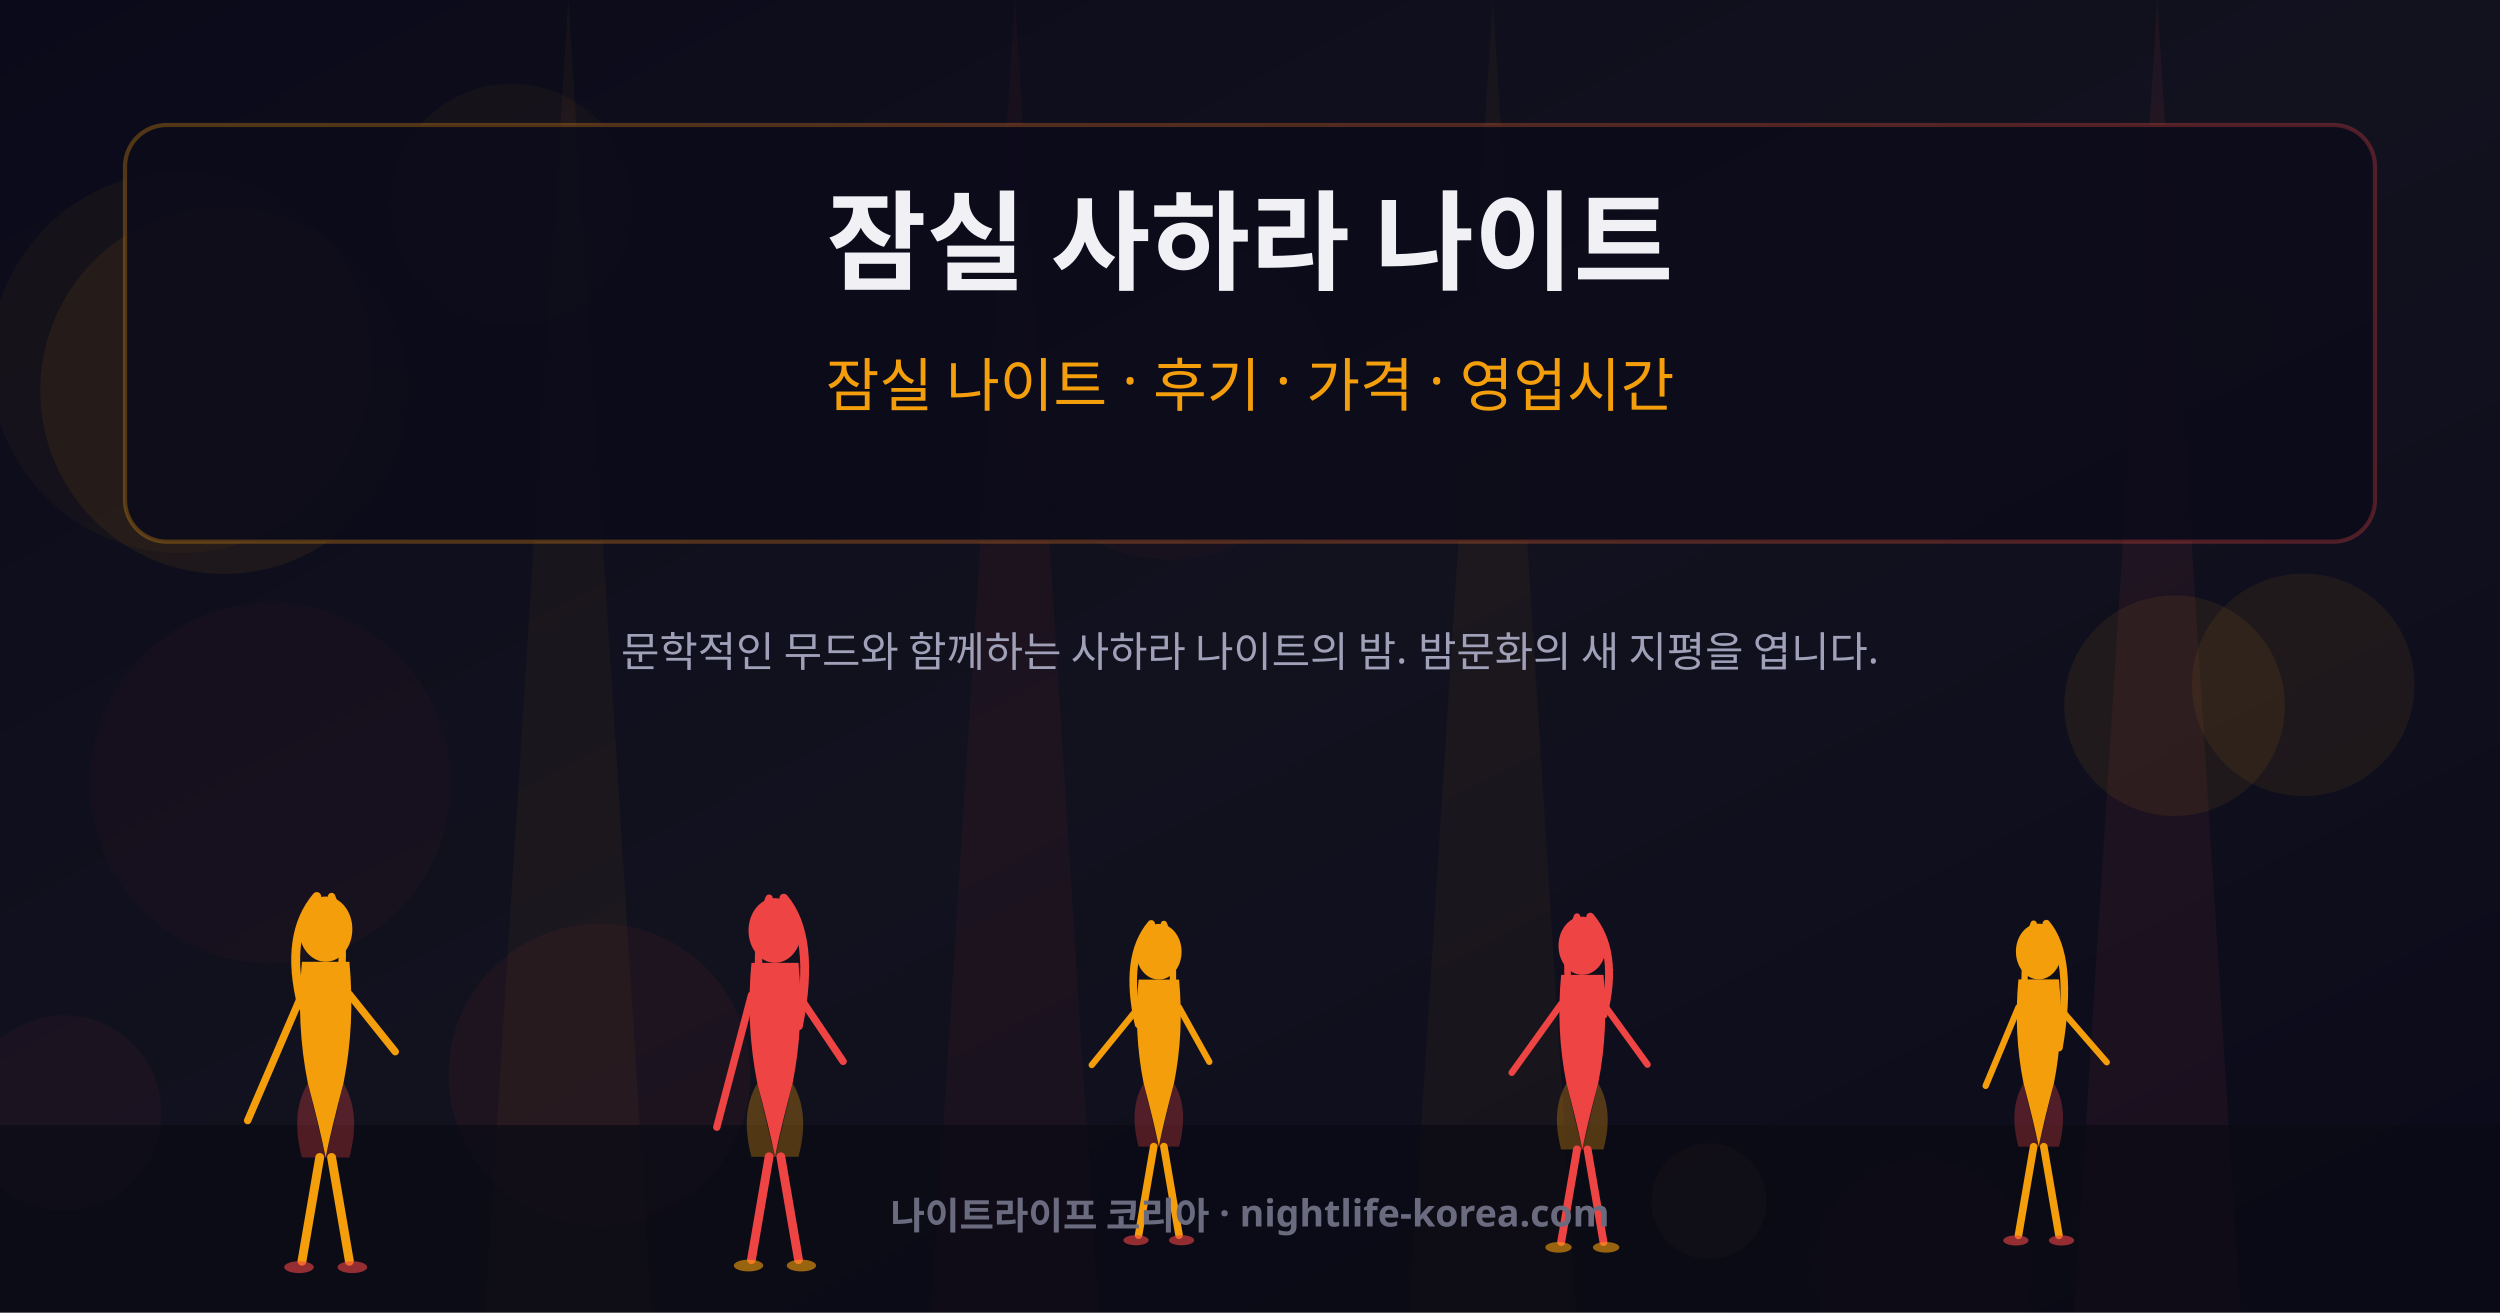
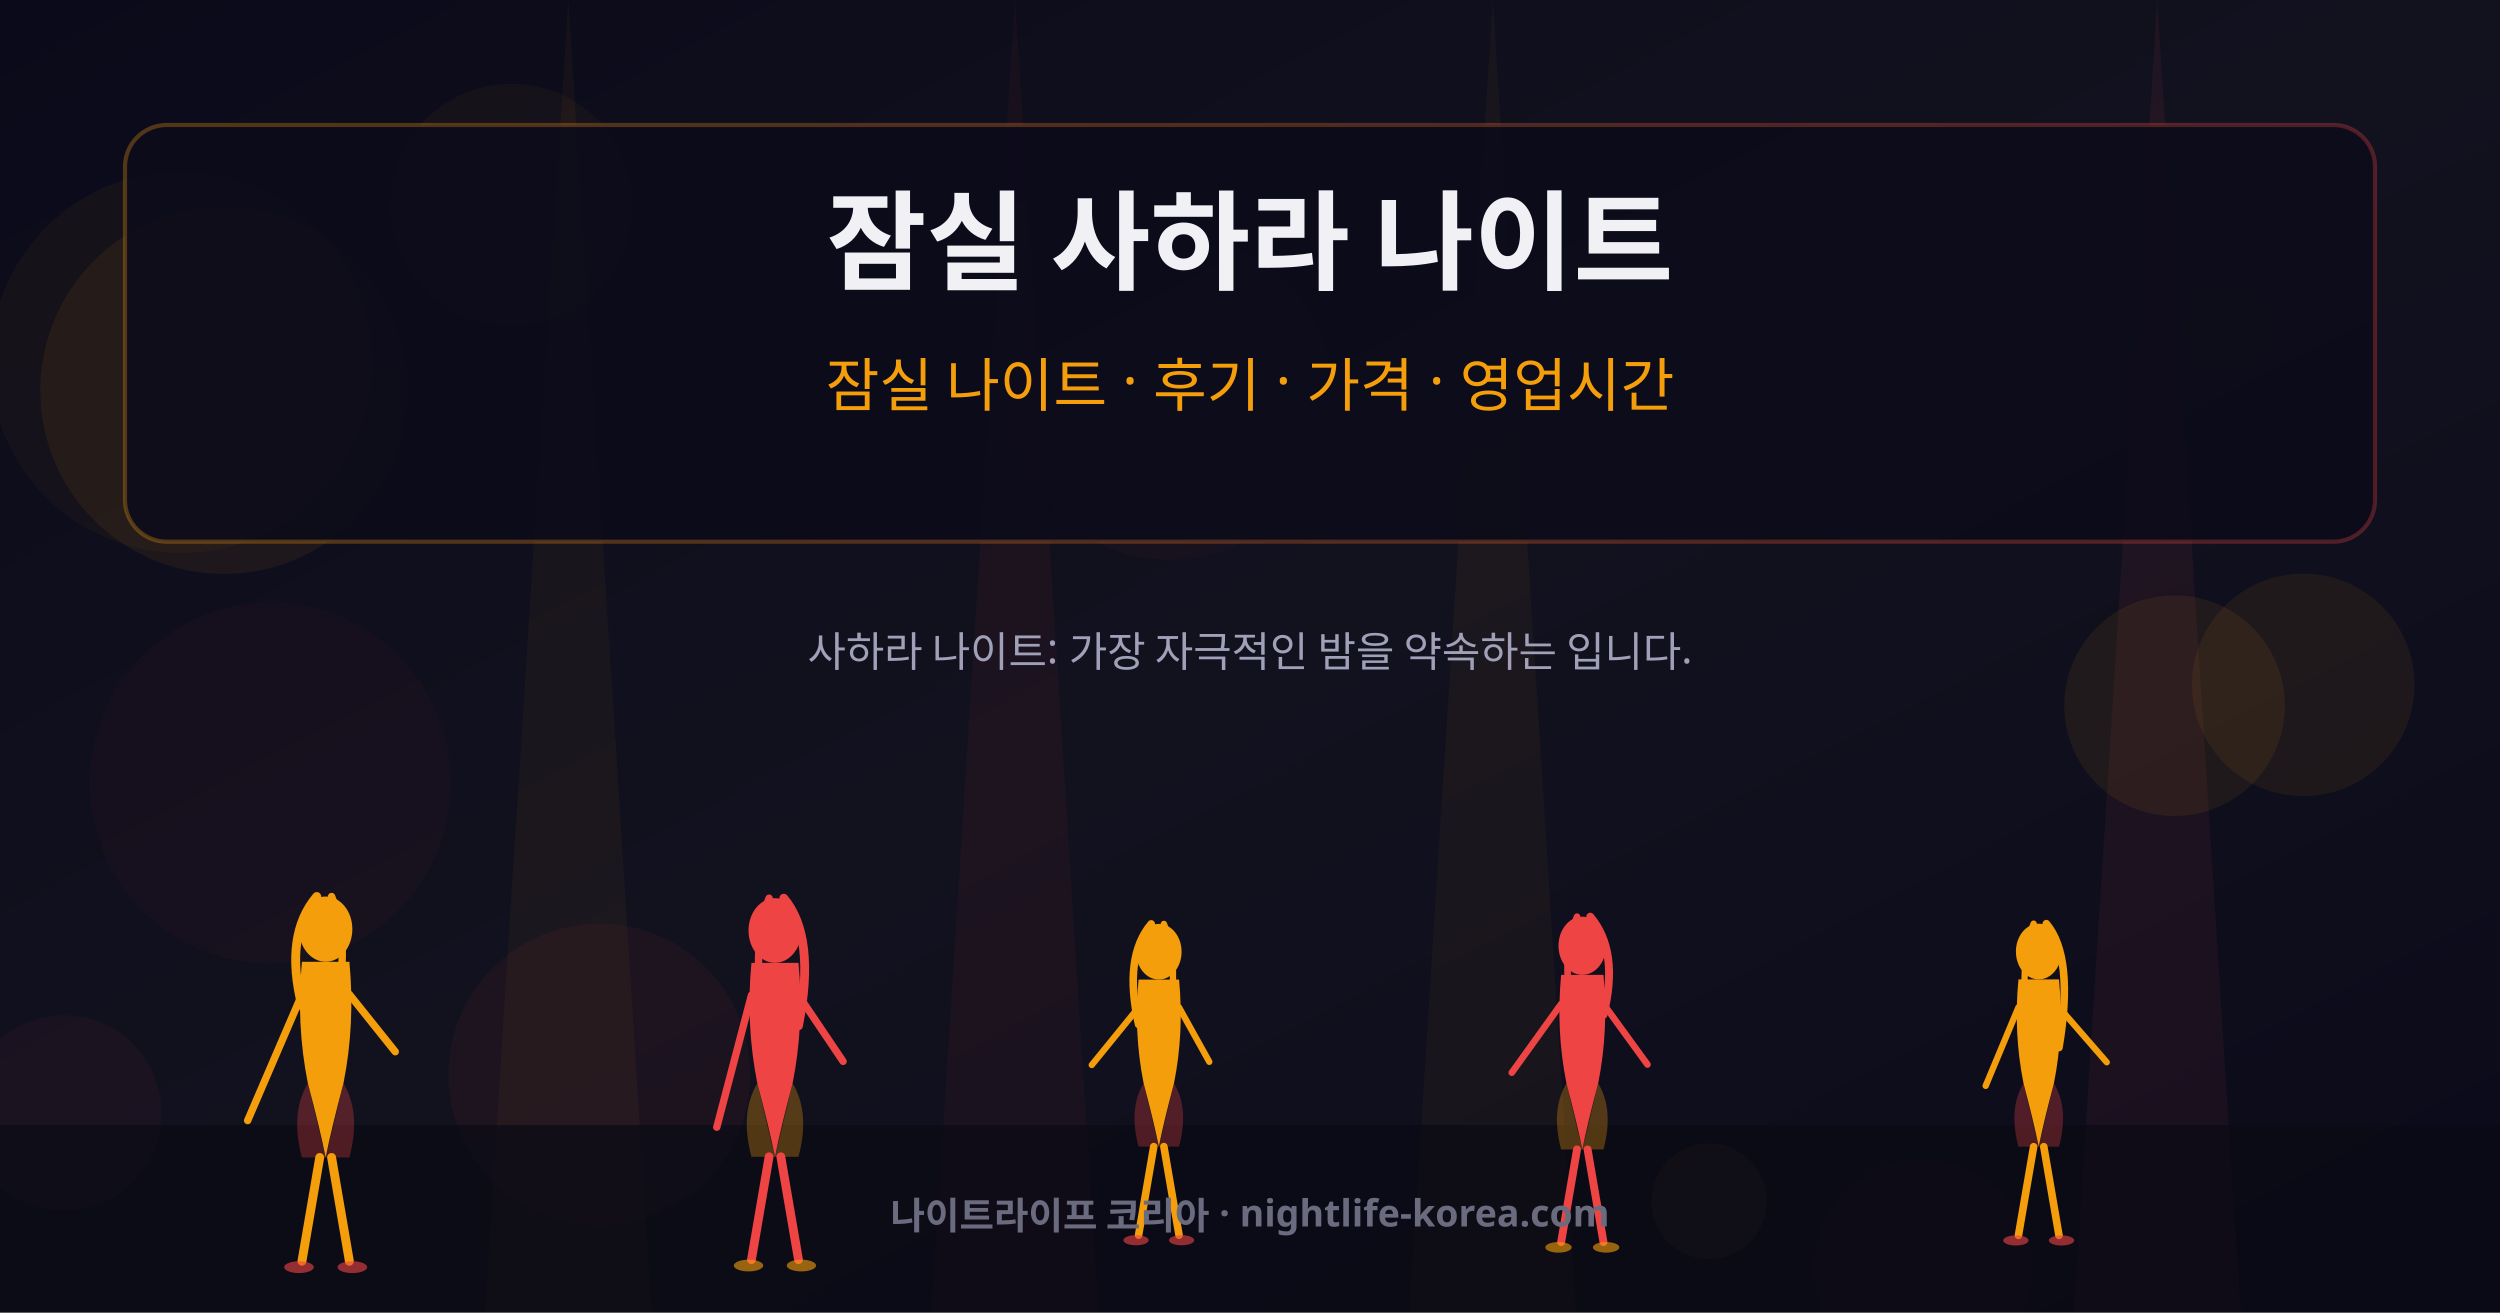
<svg xmlns="http://www.w3.org/2000/svg" viewBox="0 0 1200 630" width="1200" height="630">
  <defs>
    <linearGradient id="ogbg" x1="0%" y1="0%" x2="100%" y2="100%">
      <stop offset="0%" style="stop-color:#0a0a1a" />
      <stop offset="50%" style="stop-color:#12121f" />
      <stop offset="100%" style="stop-color:#0a0a1a" />
    </linearGradient>
    <linearGradient id="ogtxt" x1="0%" y1="0%" x2="100%" y2="0%">
      <stop offset="0%" style="stop-color:#f59e0b" />
      <stop offset="100%" style="stop-color:#ef4444" />
    </linearGradient>
  </defs>
  <rect width="1200" height="630" fill="url(#ogbg)" />
  <polygon points="272.811,0 232.811,630 312.811,630" fill="#f59e0b" opacity="0.043" />
  <polygon points="487.176,0 447.176,630 527.176,630" fill="#ef4444" opacity="0.054" />
  <polygon points="716.539,0 676.539,630 756.539,630" fill="#f59e0b" opacity="0.044" />
  <polygon points="1035.486,0 995.486,630 1075.486,630" fill="#ef4444" opacity="0.07" />
  <circle cx="86.828" cy="173.856" r="91.544" fill="#f59e0b" opacity="0.042" />
  <circle cx="923.139" cy="608.794" r="52.358" fill="#f59e0b" opacity="0.035" />
  <circle cx="1068.605" cy="158.444" r="20.839" fill="#f59e0b" opacity="0.052" />
  <circle cx="1043.8" cy="338.722" r="52.946" fill="#f59e0b" opacity="0.076" />
  <circle cx="107.47" cy="187.406" r="88.094" fill="#f59e0b" opacity="0.073" />
  <circle cx="129.777" cy="375.844" r="86.511" fill="#ef4444" opacity="0.036" />
  <circle cx="30.625" cy="534.154" r="46.783" fill="#ef4444" opacity="0.047" />
  <circle cx="245.447" cy="98.44" r="58.174" fill="#f59e0b" opacity="0.042" />
  <circle cx="1105.564" cy="328.727" r="53.397" fill="#f59e0b" opacity="0.072" />
  <circle cx="287.731" cy="515.784" r="72.386" fill="#ef4444" opacity="0.051" />
  <circle cx="561.713" cy="190.365" r="78.18" fill="#ef4444" opacity="0.037" />
  <circle cx="820.316" cy="576.566" r="27.727" fill="#f59e0b" opacity="0.079" />
  <rect x="0" y="540" width="1200" height="90" fill="#0a0a14" opacity="0.7" />
  <g transform="translate(156.3167,520) scale(1.423188)">
    <ellipse cx="0" cy="-52" rx="9" ry="11" fill="#f59e0b" />
    <path d="M-3,-63 Q-14,-50 -8,-26.088" stroke="#f59e0b" stroke-width="3" fill="none" stroke-linecap="round" />
    <path d="M2,-63 Q8,-48 4,-29.088" stroke="#f59e0b" stroke-width="2.5" fill="none" stroke-linecap="round" />
    <path d="M-8,-41 Q-10,-20 -6,0 Q-2,15 0,25 Q2,15 6,0 Q10,-20 8,-41 Z" fill="#f59e0b" />
    <path d="M-6,0 Q-12,10 -8,25 L0,25 Z" fill="#ef4444" opacity="0.3" />
    <path d="M6,0 Q12,10 8,25 L0,25 Z" fill="#ef4444" opacity="0.3" />
    <line x1="-2" y1="25" x2="-8" y2="60" stroke="#f59e0b" stroke-width="3" stroke-linecap="round" />
    <line x1="2" y1="25" x2="8" y2="60" stroke="#f59e0b" stroke-width="3" stroke-linecap="round" />
    <ellipse cx="-9" cy="62" rx="5" ry="2" fill="#ef4444" opacity="0.6" />
    <ellipse cx="9" cy="62" rx="5" ry="2" fill="#ef4444" opacity="0.6" />
    <line x1="-8" y1="-30" x2="-26.308" y2="12.547" stroke="#f59e0b" stroke-width="2.5" stroke-linecap="round" />
    <line x1="8" y1="-30" x2="23.474" y2="-10.667" stroke="#f59e0b" stroke-width="2.5" stroke-linecap="round" />
  </g>
  <g transform="translate(371.9848,520) scale(1.410637)">
    <ellipse cx="0" cy="-52" rx="9" ry="11" fill="#ef4444" />
    <path d="M3,-63 Q14,-50 8,-19.565" stroke="#ef4444" stroke-width="3" fill="none" stroke-linecap="round" />
    <path d="M-2,-63 Q-8,-48 -4,-22.565" stroke="#ef4444" stroke-width="2.5" fill="none" stroke-linecap="round" />
    <path d="M-8,-41 Q-10,-20 -6,0 Q-2,15 0,25 Q2,15 6,0 Q10,-20 8,-41 Z" fill="#ef4444" />
    <path d="M-6,0 Q-12,10 -8,25 L0,25 Z" fill="#f59e0b" opacity="0.3" />
    <path d="M6,0 Q12,10 8,25 L0,25 Z" fill="#f59e0b" opacity="0.3" />
    <line x1="-2" y1="25" x2="-8" y2="60" stroke="#ef4444" stroke-width="3" stroke-linecap="round" />
    <line x1="2" y1="25" x2="8" y2="60" stroke="#ef4444" stroke-width="3" stroke-linecap="round" />
    <ellipse cx="-9" cy="62" rx="5" ry="2" fill="#f59e0b" opacity="0.6" />
    <ellipse cx="9" cy="62" rx="5" ry="2" fill="#f59e0b" opacity="0.6" />
    <line x1="-8" y1="-30" x2="-19.8" y2="14.929" stroke="#ef4444" stroke-width="2.5" stroke-linecap="round" />
    <line x1="8" y1="-30" x2="23.186" y2="-7.47" stroke="#ef4444" stroke-width="2.5" stroke-linecap="round" />
  </g>
  <g transform="translate(556.2319,520) scale(1.214594)">
    <ellipse cx="0" cy="-52" rx="9" ry="11" fill="#f59e0b" />
    <path d="M-3,-63 Q-14,-50 -8,-23.283" stroke="#f59e0b" stroke-width="3" fill="none" stroke-linecap="round" />
    <path d="M2,-63 Q8,-48 4,-26.283" stroke="#f59e0b" stroke-width="2.5" fill="none" stroke-linecap="round" />
    <path d="M-8,-41 Q-10,-20 -6,0 Q-2,15 0,25 Q2,15 6,0 Q10,-20 8,-41 Z" fill="#f59e0b" />
    <path d="M-6,0 Q-12,10 -8,25 L0,25 Z" fill="#ef4444" opacity="0.3" />
    <path d="M6,0 Q12,10 8,25 L0,25 Z" fill="#ef4444" opacity="0.3" />
    <line x1="-2" y1="25" x2="-8" y2="60" stroke="#f59e0b" stroke-width="3" stroke-linecap="round" />
    <line x1="2" y1="25" x2="8" y2="60" stroke="#f59e0b" stroke-width="3" stroke-linecap="round" />
    <ellipse cx="-9" cy="62" rx="5" ry="2" fill="#ef4444" opacity="0.6" />
    <ellipse cx="9" cy="62" rx="5" ry="2" fill="#ef4444" opacity="0.6" />
    <line x1="-8" y1="-30" x2="-26.496" y2="-7.244" stroke="#f59e0b" stroke-width="2.5" stroke-linecap="round" />
    <line x1="8" y1="-30" x2="19.947" y2="-8.502" stroke="#f59e0b" stroke-width="2.5" stroke-linecap="round" />
  </g>
  <g transform="translate(759.5086,520) scale(1.269751)">
    <ellipse cx="0" cy="-52" rx="9" ry="11" fill="#ef4444" />
    <path d="M3,-63 Q14,-50 8,-25.914" stroke="#ef4444" stroke-width="3" fill="none" stroke-linecap="round" />
    <path d="M-2,-63 Q-8,-48 -4,-28.914" stroke="#ef4444" stroke-width="2.5" fill="none" stroke-linecap="round" />
    <path d="M-8,-41 Q-10,-20 -6,0 Q-2,15 0,25 Q2,15 6,0 Q10,-20 8,-41 Z" fill="#ef4444" />
    <path d="M-6,0 Q-12,10 -8,25 L0,25 Z" fill="#f59e0b" opacity="0.3" />
    <path d="M6,0 Q12,10 8,25 L0,25 Z" fill="#f59e0b" opacity="0.3" />
    <line x1="-2" y1="25" x2="-8" y2="60" stroke="#ef4444" stroke-width="3" stroke-linecap="round" />
    <line x1="2" y1="25" x2="8" y2="60" stroke="#ef4444" stroke-width="3" stroke-linecap="round" />
    <ellipse cx="-9" cy="62" rx="5" ry="2" fill="#f59e0b" opacity="0.6" />
    <ellipse cx="9" cy="62" rx="5" ry="2" fill="#f59e0b" opacity="0.6" />
    <line x1="-8" y1="-30" x2="-26.657" y2="-4.03" stroke="#ef4444" stroke-width="2.5" stroke-linecap="round" />
    <line x1="8" y1="-30" x2="24.629" y2="-7.11" stroke="#ef4444" stroke-width="2.5" stroke-linecap="round" />
  </g>
  <g transform="translate(978.5829,520) scale(1.216467)">
    <ellipse cx="0" cy="-52" rx="9" ry="11" fill="#f59e0b" />
    <path d="M3,-63 Q14,-50 8,-14.11" stroke="#f59e0b" stroke-width="3" fill="none" stroke-linecap="round" />
    <path d="M-2,-63 Q-8,-48 -4,-17.11" stroke="#f59e0b" stroke-width="2.5" fill="none" stroke-linecap="round" />
    <path d="M-8,-41 Q-10,-20 -6,0 Q-2,15 0,25 Q2,15 6,0 Q10,-20 8,-41 Z" fill="#f59e0b" />
    <path d="M-6,0 Q-12,10 -8,25 L0,25 Z" fill="#ef4444" opacity="0.3" />
    <path d="M6,0 Q12,10 8,25 L0,25 Z" fill="#ef4444" opacity="0.3" />
    <line x1="-2" y1="25" x2="-8" y2="60" stroke="#f59e0b" stroke-width="3" stroke-linecap="round" />
    <line x1="2" y1="25" x2="8" y2="60" stroke="#f59e0b" stroke-width="3" stroke-linecap="round" />
    <ellipse cx="-9" cy="62" rx="5" ry="2" fill="#ef4444" opacity="0.6" />
    <ellipse cx="9" cy="62" rx="5" ry="2" fill="#ef4444" opacity="0.6" />
    <line x1="-8" y1="-30" x2="-20.934" y2="0.996" stroke="#f59e0b" stroke-width="2.5" stroke-linecap="round" />
    <line x1="8" y1="-30" x2="26.838" y2="-8.322" stroke="#f59e0b" stroke-width="2.5" stroke-linecap="round" />
  </g>
  <rect x="60" y="60" width="1080" height="200" rx="20" fill="#0a0a1a" opacity="0.85" />
  <rect x="60" y="60" width="1080" height="200" rx="20" fill="none" stroke="url(#ogtxt)" stroke-width="2" opacity="0.3" />
  <text x="600" y="135" text-anchor="middle" font-family="'Noto Sans KR',sans-serif" font-size="52" font-weight="800" fill="#f0f0f5">잠실 사하라 나이트</text>
  <text x="600" y="195" text-anchor="middle" font-family="'Noto Sans KR',sans-serif" font-size="28" font-weight="500" fill="#f59e0b">잠실 나이트 · 후기 · 가격 · 영업시간</text>
  <rect x="60" y="290" width="auto" height="40" rx="20" fill="#f59e0b" opacity="0.15" />
-   <text x="600" y="320" text-anchor="middle" font-family="'Noto Sans KR',sans-serif" font-size="20" fill="#a0a0b8">문학적인 무드와 함께하는 사하라 나이트의 밤. 밤문화의 새 지평을 엽니다.</text>
+   <text x="600" y="320" text-anchor="middle" font-family="'Noto Sans KR',sans-serif" font-size="20" fill="#a0a0b8">사하라 나이트: 가장 자극적인 밤을 약속하는 입니다.</text>
  <text x="600" y="590" text-anchor="middle" font-family="'Noto Sans KR',sans-serif" font-size="18" font-weight="600" fill="#6b6b80">나이트라이프 코리아 · nightlife-korea.com</text>
</svg>
